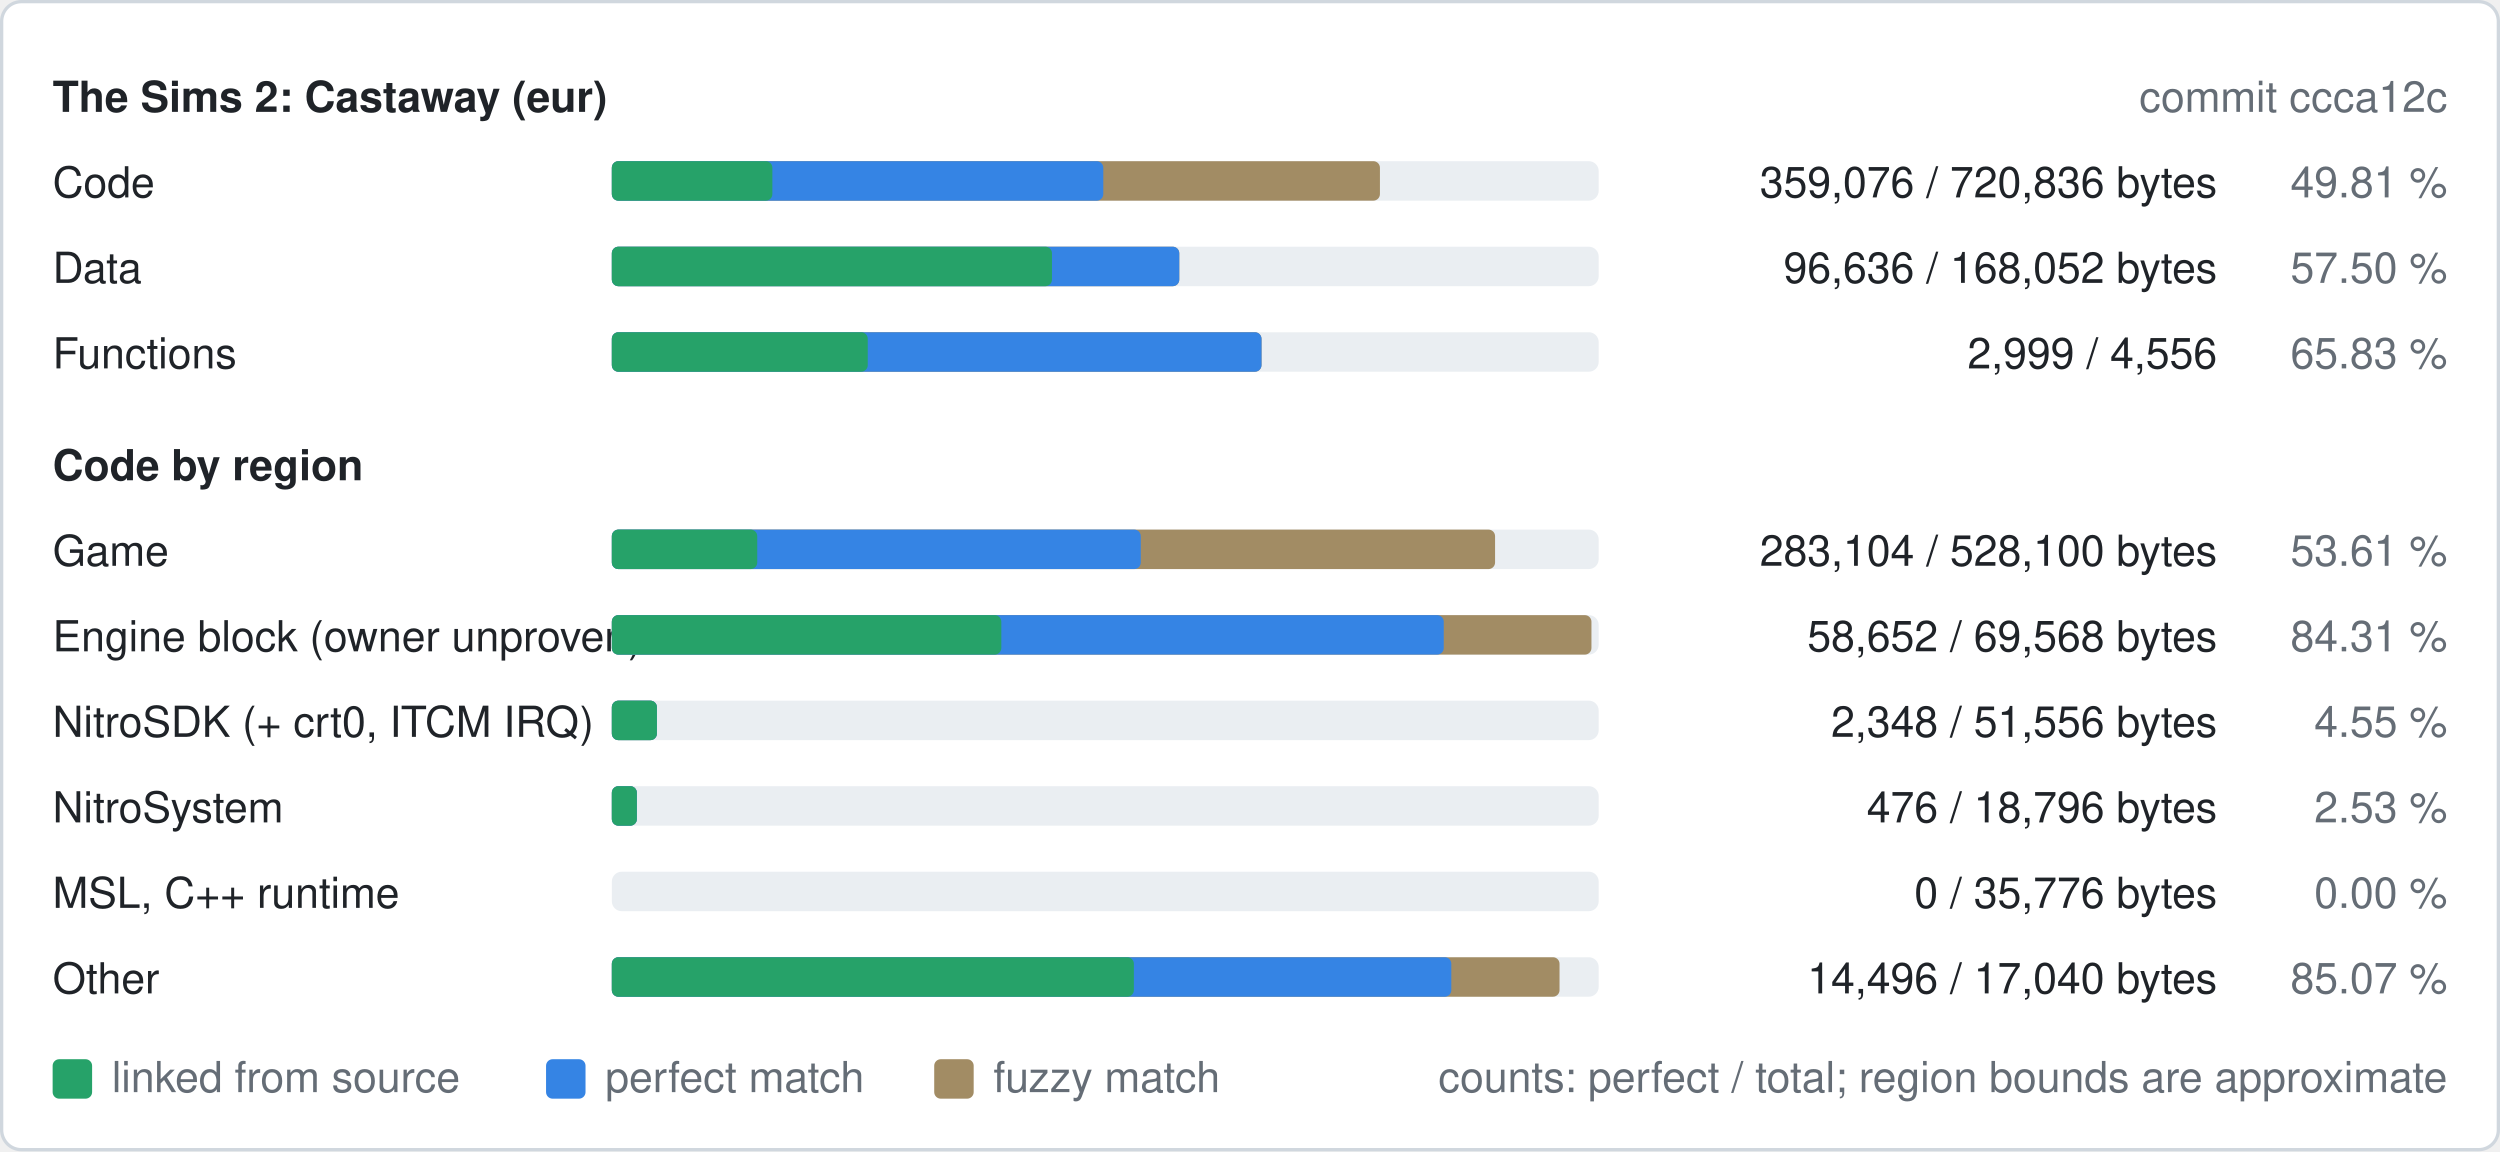
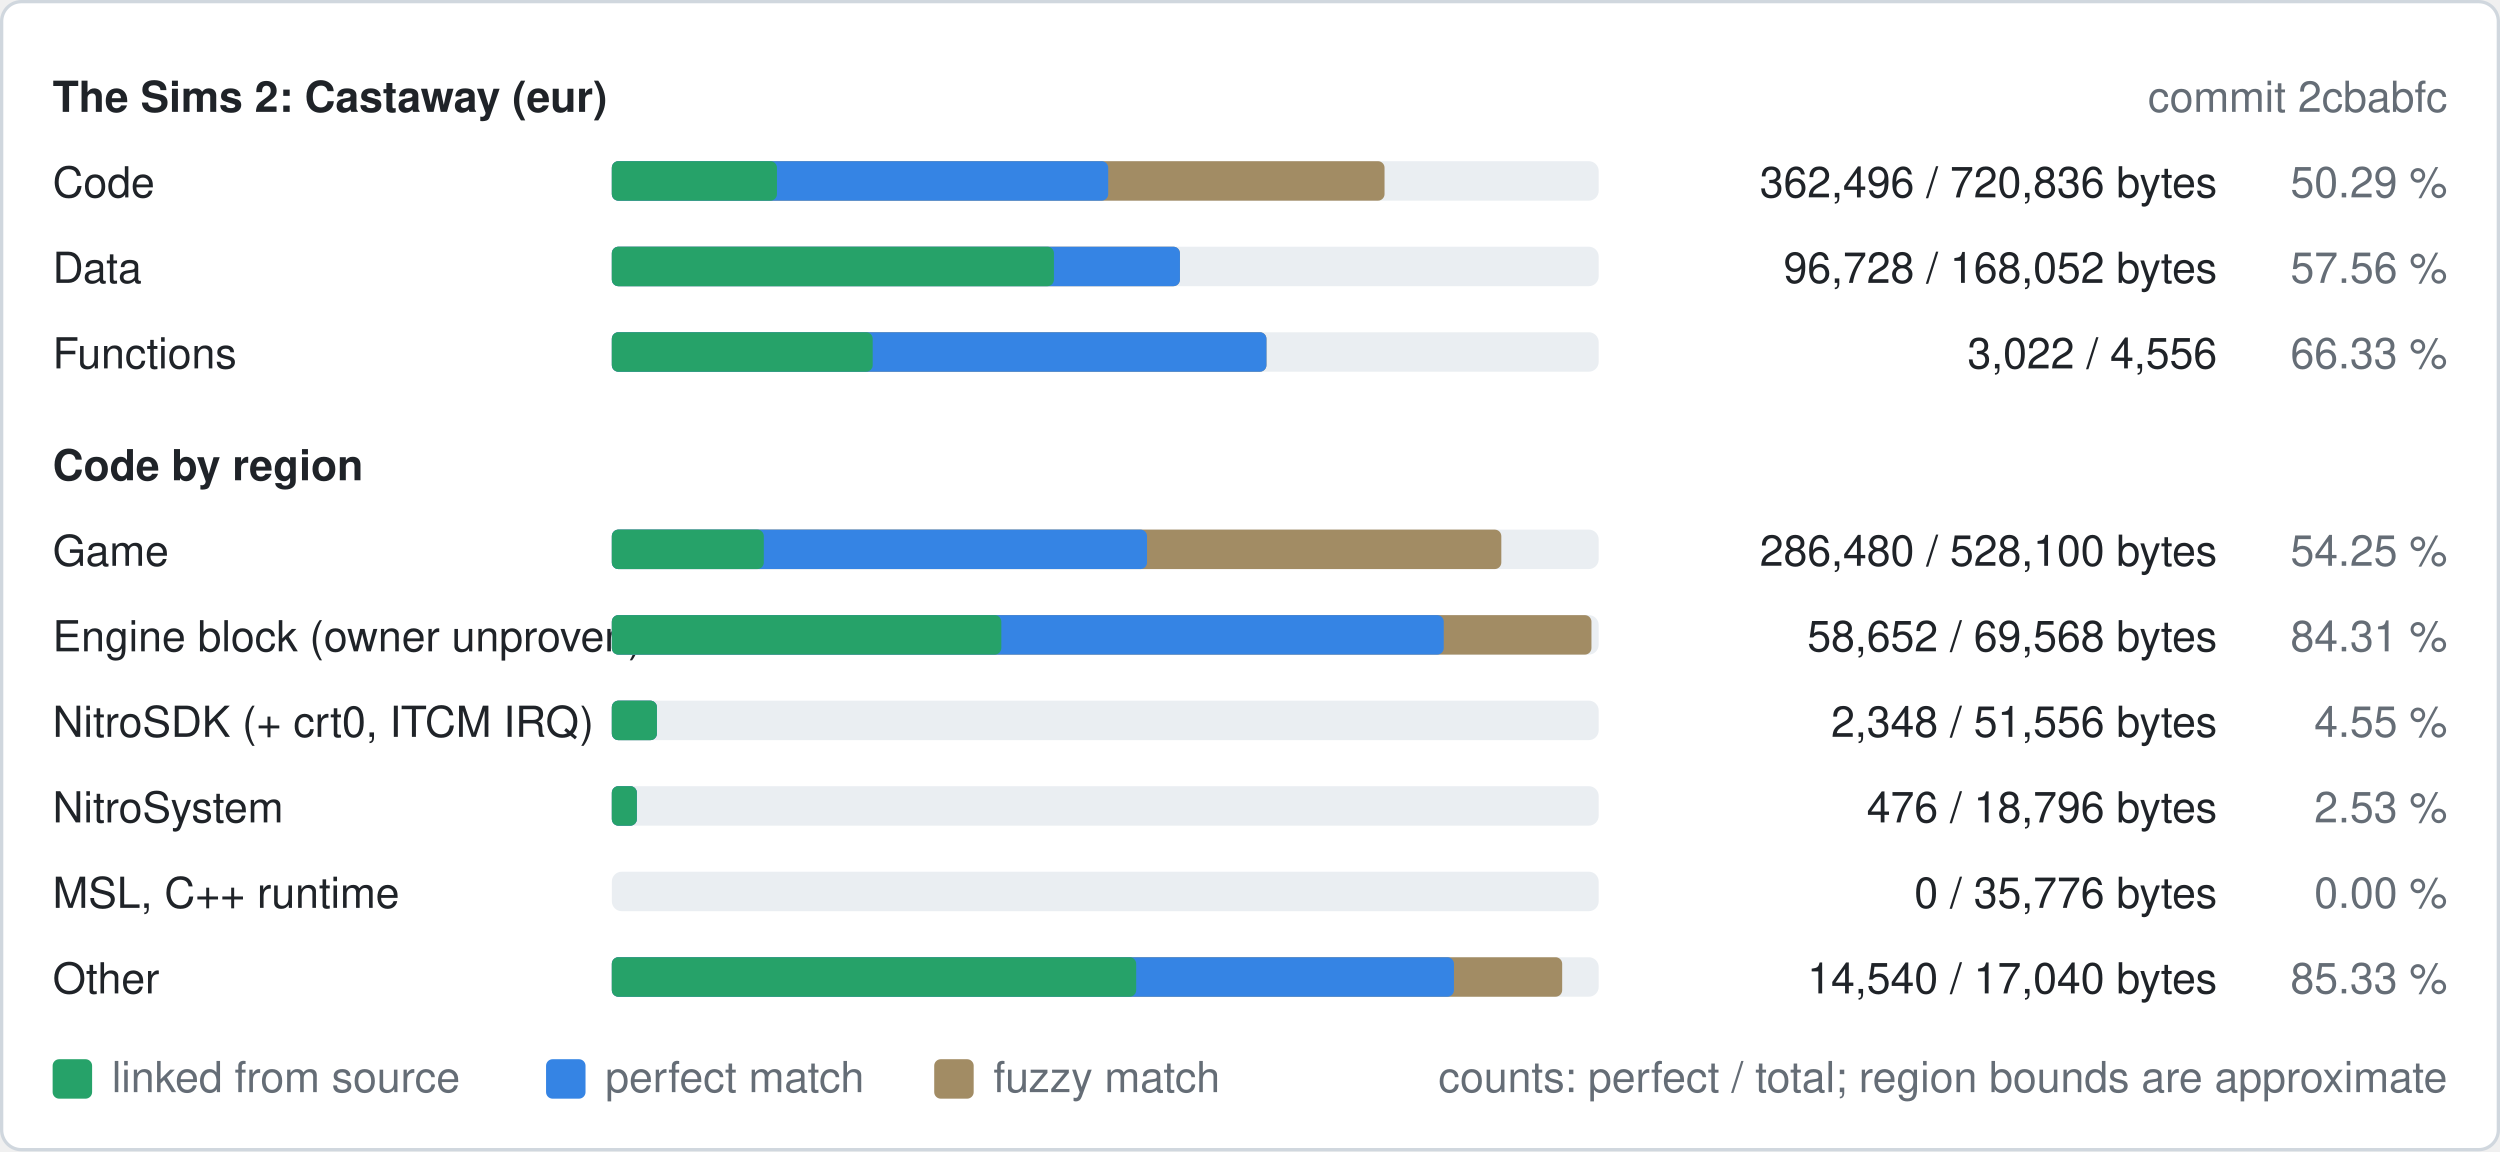
<svg xmlns="http://www.w3.org/2000/svg" width="760" height="350" viewBox="0 0 760 350" role="img" aria-label="Decompilation progress of eur">
  <style>
text{font-family:-apple-system,BlinkMacSystemFont,"Segoe UI",Helvetica,Arial,sans-serif;font-size:13px}
.b{font-weight:600}
.bg{fill:#ffffff;stroke:#d0d7de}.t{fill:#1f2328}.m{fill:#656d76}.track{fill:#eaeef2}.fuzzy{fill:#a28c64}.perfect{fill:#3584e4}.linked{fill:#26a269}
@media (prefers-color-scheme: dark){.bg{fill:#0d1117;stroke:#30363d}.t{fill:#e6edf3}.m{fill:#8d96a0}.track{fill:#21262d}.fuzzy{fill:#a28c64}.perfect{fill:#3584e4}.linked{fill:#2ec27e}}
</style>
  <rect class="bg" x="0.5" y="0.5" width="759" height="349" rx="6" />
  <text class="t b" x="16" y="34">The Sims 2: Castaway (eur)</text>
-   <text class="m" x="744" y="34" text-anchor="end">commit ccca12c</text>
+   <text class="m" x="744" y="34" text-anchor="end">commit 2cbabfc</text>
  <text class="t" x="16" y="60">Code</text>
  <rect class="track" x="186" y="49" width="300" height="12" rx="3" />
-   <rect class="fuzzy" x="186" y="49" width="233.5" height="12" rx="2" />
-   <rect class="perfect" x="186" y="49" width="149.4" height="12" rx="2" />
-   <rect class="linked" x="186" y="49" width="48.8" height="12" rx="2" />
-   <text class="t" x="674" y="60" text-anchor="end">359,076 / 720,836 bytes</text>
-   <text class="m" x="744" y="60" text-anchor="end">49.81 %</text>
+   <rect class="fuzzy" x="186" y="49" width="234.9" height="12" rx="2" />
+   <rect class="perfect" x="186" y="49" width="150.9" height="12" rx="2" />
+   <rect class="linked" x="186" y="49" width="50.2" height="12" rx="2" />
+   <text class="t" x="674" y="60" text-anchor="end">362,496 / 720,836 bytes</text>
+   <text class="m" x="744" y="60" text-anchor="end">50.29 %</text>
  <text class="t" x="16" y="86">Data</text>
  <rect class="track" x="186" y="75" width="300" height="12" rx="3" />
-   <rect class="fuzzy" x="186" y="75" width="172.5" height="12" rx="2" />
-   <rect class="perfect" x="186" y="75" width="172.5" height="12" rx="2" />
-   <rect class="linked" x="186" y="75" width="133.8" height="12" rx="2" />
-   <text class="t" x="674" y="86" text-anchor="end">96,636 / 168,052 bytes</text>
-   <text class="m" x="744" y="86" text-anchor="end">57.50 %</text>
+   <rect class="fuzzy" x="186" y="75" width="172.7" height="12" rx="2" />
+   <rect class="perfect" x="186" y="75" width="172.7" height="12" rx="2" />
+   <rect class="linked" x="186" y="75" width="134.4" height="12" rx="2" />
+   <text class="t" x="674" y="86" text-anchor="end">96,728 / 168,052 bytes</text>
+   <text class="m" x="744" y="86" text-anchor="end">57.56 %</text>
  <text class="t" x="16" y="112">Functions</text>
  <rect class="track" x="186" y="101" width="300" height="12" rx="3" />
-   <rect class="fuzzy" x="186" y="101" width="197.5" height="12" rx="2" />
-   <rect class="perfect" x="186" y="101" width="197.5" height="12" rx="2" />
-   <rect class="linked" x="186" y="101" width="77.8" height="12" rx="2" />
-   <text class="t" x="674" y="112" text-anchor="end">2,999 / 4,556</text>
-   <text class="m" x="744" y="112" text-anchor="end">65.83 %</text>
+   <rect class="fuzzy" x="186" y="101" width="199.0" height="12" rx="2" />
+   <rect class="perfect" x="186" y="101" width="199.0" height="12" rx="2" />
+   <rect class="linked" x="186" y="101" width="79.3" height="12" rx="2" />
+   <text class="t" x="674" y="112" text-anchor="end">3,022 / 4,556</text>
+   <text class="m" x="744" y="112" text-anchor="end">66.33 %</text>
  <text class="t b" x="16" y="146">Code by region</text>
  <text class="t" x="16" y="172">Game</text>
  <rect class="track" x="186" y="161" width="300" height="12" rx="3" />
-   <rect class="fuzzy" x="186" y="161" width="268.5" height="12" rx="2" />
-   <rect class="perfect" x="186" y="161" width="160.8" height="12" rx="2" />
-   <rect class="linked" x="186" y="161" width="44.2" height="12" rx="2" />
-   <text class="t" x="674" y="172" text-anchor="end">283,104 / 528,100 bytes</text>
-   <text class="m" x="744" y="172" text-anchor="end">53.61 %</text>
+   <rect class="fuzzy" x="186" y="161" width="270.4" height="12" rx="2" />
+   <rect class="perfect" x="186" y="161" width="162.7" height="12" rx="2" />
+   <rect class="linked" x="186" y="161" width="46.2" height="12" rx="2" />
+   <text class="t" x="674" y="172" text-anchor="end">286,480 / 528,100 bytes</text>
+   <text class="m" x="744" y="172" text-anchor="end">54.25 %</text>
  <text class="t" x="16" y="198">Engine block (owner unproven)</text>
  <rect class="track" x="186" y="187" width="300" height="12" rx="3" />
  <rect class="fuzzy" x="186" y="187" width="297.8" height="12" rx="2" />
  <rect class="perfect" x="186" y="187" width="252.9" height="12" rx="2" />
  <rect class="linked" x="186" y="187" width="118.4" height="12" rx="2" />
  <text class="t" x="674" y="198" text-anchor="end">58,652 / 69,568 bytes</text>
  <text class="m" x="744" y="198" text-anchor="end">84.31 %</text>
  <text class="t" x="16" y="224">NitroSDK (+ crt0, ITCM IRQ)</text>
  <rect class="track" x="186" y="213" width="300" height="12" rx="3" />
  <rect class="fuzzy" x="186" y="213" width="13.7" height="12" rx="2" />
  <rect class="perfect" x="186" y="213" width="13.7" height="12" rx="2" />
  <rect class="linked" x="186" y="213" width="13.7" height="12" rx="2" />
  <text class="t" x="674" y="224" text-anchor="end">2,348 / 51,556 bytes</text>
  <text class="m" x="744" y="224" text-anchor="end">4.55 %</text>
  <text class="t" x="16" y="250">NitroSystem</text>
  <rect class="track" x="186" y="239" width="300" height="12" rx="3" />
  <rect class="fuzzy" x="186" y="239" width="7.6" height="12" rx="2" />
  <rect class="perfect" x="186" y="239" width="7.6" height="12" rx="2" />
  <rect class="linked" x="186" y="239" width="7.6" height="12" rx="2" />
  <text class="t" x="674" y="250" text-anchor="end">476 / 18,796 bytes</text>
  <text class="m" x="744" y="250" text-anchor="end">2.53 %</text>
  <text class="t" x="16" y="276">MSL, C++ runtime</text>
  <rect class="track" x="186" y="265" width="300" height="12" rx="3" />
  <text class="t" x="674" y="276" text-anchor="end">0 / 35,776 bytes</text>
  <text class="m" x="744" y="276" text-anchor="end">0.00 %</text>
  <text class="t" x="16" y="302">Other</text>
  <rect class="track" x="186" y="291" width="300" height="12" rx="3" />
-   <rect class="fuzzy" x="186" y="291" width="288.1" height="12" rx="2" />
-   <rect class="perfect" x="186" y="291" width="255.2" height="12" rx="2" />
-   <rect class="linked" x="186" y="291" width="158.7" height="12" rx="2" />
-   <text class="t" x="674" y="302" text-anchor="end">14,496 / 17,040 bytes</text>
-   <text class="m" x="744" y="302" text-anchor="end">85.07 %</text>
+   <rect class="fuzzy" x="186" y="291" width="288.9" height="12" rx="2" />
+   <rect class="perfect" x="186" y="291" width="256.0" height="12" rx="2" />
+   <rect class="linked" x="186" y="291" width="159.4" height="12" rx="2" />
+   <text class="t" x="674" y="302" text-anchor="end">14,540 / 17,040 bytes</text>
+   <text class="m" x="744" y="302" text-anchor="end">85.33 %</text>
  <rect class="linked" x="16" y="322" width="12" height="12" rx="2" />
  <text class="m" x="34" y="332">linked from source</text>
  <rect class="perfect" x="166" y="322" width="12" height="12" rx="2" />
  <text class="m" x="184" y="332">perfect match</text>
  <rect class="fuzzy" x="284" y="322" width="12" height="12" rx="2" />
  <text class="m" x="302" y="332">fuzzy match</text>
  <text class="m" x="744" y="332" text-anchor="end">counts: perfect / total; region bounds are approximate</text>
</svg>
